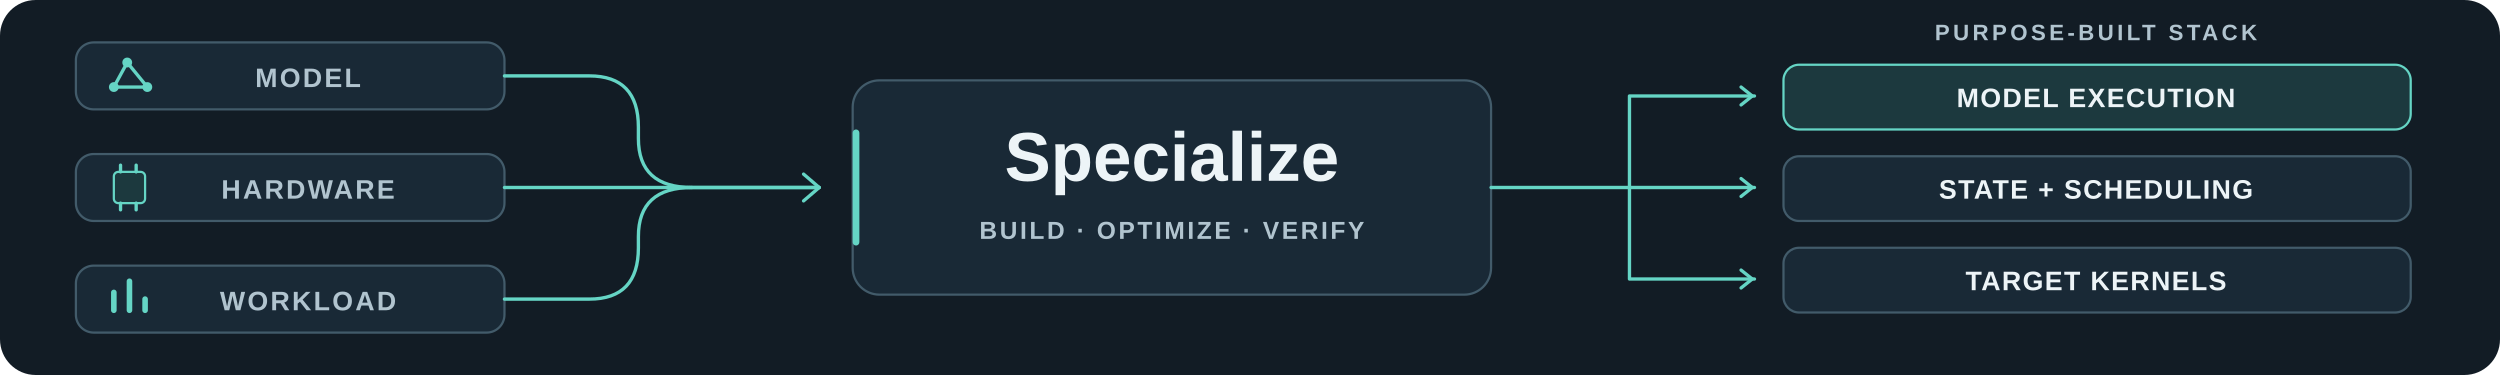
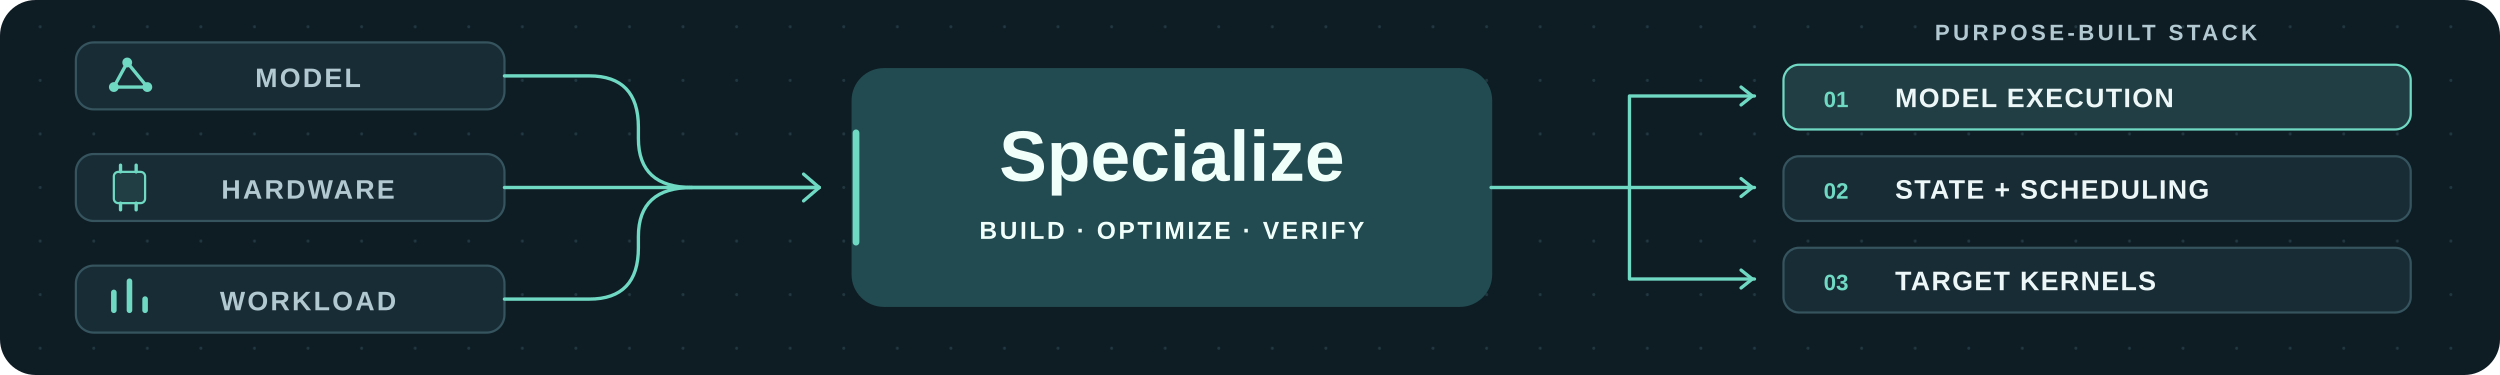
<svg xmlns="http://www.w3.org/2000/svg" width="1120" height="168" viewBox="0 0 1120 168" role="img" aria-labelledby="title desc">
-   <rect width="1120" height="168" rx="16" fill="#121c25" />
+   <rect width="1120" height="168" rx="16" fill="#0e1c24" />
  <g font-family="Arial, Helvetica, sans-serif">
-     <rect x="34" y="19" width="192" height="30" rx="8" fill="#192936" stroke="#425b6a" />
-     <text x="138" y="39" text-anchor="middle" font-size="12" font-weight="700" fill="#b1c4cf" letter-spacing="1">MODEL</text>
-     <path d="M51 39 L57 28 L66 39 M51 39 H66" fill="none" stroke="#65d5c5" stroke-width="1.5" stroke-linecap="round" stroke-linejoin="round" />
-     <circle cx="51" cy="39" r="2.2" fill="#65d5c5" />
-     <circle cx="57" cy="28" r="2.2" fill="#65d5c5" />
-     <circle cx="66" cy="39" r="2.2" fill="#65d5c5" />
-     <rect x="34" y="69" width="192" height="30" rx="8" fill="#192936" stroke="#425b6a" />
-     <text x="138" y="89" text-anchor="middle" font-size="12" font-weight="700" fill="#b1c4cf" letter-spacing="1">HARDWARE</text>
-     <rect x="51" y="77" width="14" height="14" rx="2" fill="#1c393e" stroke="#65d5c5" />
-     <path d="M54 74 V77 M61 74 V77 M54 91 V94 M61 91 V94" fill="none" stroke="#65d5c5" stroke-width="1.5" stroke-linecap="round" stroke-linejoin="round" />
-     <rect x="34" y="119" width="192" height="30" rx="8" fill="#192936" stroke="#425b6a" />
-     <text x="138" y="139" text-anchor="middle" font-size="12" font-weight="700" fill="#b1c4cf" letter-spacing="1">WORKLOAD</text>
-     <path d="M51 139 V131 M58 139 V126 M65 139 V134" fill="none" stroke="#65d5c5" stroke-width="2.5" stroke-linecap="round" stroke-linejoin="round" />
-     <path d="M226 34 H264 Q286 34 286 57 V62 Q286 84 310 84 H367" fill="none" stroke="#65d5c5" stroke-width="1.5" stroke-linecap="round" stroke-linejoin="round" />
-     <path d="M226 84 H367" fill="none" stroke="#65d5c5" stroke-width="1.5" stroke-linecap="round" stroke-linejoin="round" />
-     <path d="M226 134 H264 Q286 134 286 111 V106 Q286 84 310 84" fill="none" stroke="#65d5c5" stroke-width="1.5" stroke-linecap="round" stroke-linejoin="round" />
-     <path d="M360 78 L367 84 L360 90" fill="none" stroke="#65d5c5" stroke-width="1.5" stroke-linecap="round" stroke-linejoin="round" />
-     <rect x="382" y="36" width="286" height="96" rx="12" fill="#192936" stroke="#425b6a" />
-     <rect x="382" y="58" width="3" height="52" rx="1.5" fill="#65d5c5" />
-     <text x="525" y="81" text-anchor="middle" font-size="31" font-weight="700" fill="#edf4f7">Specialize</text>
-     <text x="525" y="107" text-anchor="middle" font-size="11" font-weight="600" fill="#b1c4cf" letter-spacing="1.15">BUILD · OPTIMIZE · VERIFY</text>
-     <path d="M668 84 H730 M730 43 V125 M730 43 H786 M730 84 H786 M730 125 H786" fill="none" stroke="#65d5c5" stroke-width="1.5" stroke-linecap="round" stroke-linejoin="round" />
-     <rect x="799" y="29" width="281" height="29" rx="7" fill="#1c393e" stroke="#65d5c5" />
-     <text x="939" y="48" text-anchor="middle" font-size="12" font-weight="600" fill="#edf4f7" letter-spacing="0.6">MODEL EXECUTION</text>
-     <rect x="799" y="70" width="281" height="29" rx="7" fill="#192936" stroke="#425b6a" />
-     <text x="939" y="89" text-anchor="middle" font-size="12" font-weight="600" fill="#edf4f7" letter-spacing="0.6">STATE + SCHEDULING</text>
-     <rect x="799" y="111" width="281" height="29" rx="7" fill="#192936" stroke="#425b6a" />
-     <text x="939" y="130" text-anchor="middle" font-size="12" font-weight="600" fill="#edf4f7" letter-spacing="0.6">TARGET KERNELS</text>
-     <text x="939" y="18" text-anchor="middle" font-size="10" font-weight="600" fill="#b1c4cf" letter-spacing="1.5">PURPOSE-BUILT STACK</text>
-     <path d="M780 39 L785 43 L780 47" fill="none" stroke="#65d5c5" stroke-width="1.5" stroke-linecap="round" stroke-linejoin="round" />
-     <path d="M780 80 L785 84 L780 88" fill="none" stroke="#65d5c5" stroke-width="1.5" stroke-linecap="round" stroke-linejoin="round" />
-     <path d="M780 121 L785 125 L780 129" fill="none" stroke="#65d5c5" stroke-width="1.5" stroke-linecap="round" stroke-linejoin="round" />
+     <defs>
+       <pattern id="dots" width="24" height="24" patternUnits="userSpaceOnUse">
+         <circle cx="18" cy="12" r="0.7" fill="#35545e" opacity="0.48" />
+       </pattern>
+     </defs>
+     <rect width="1120" height="168" rx="16" fill="url(#dots)" />
+     <rect x="34" y="19" width="192" height="30" rx="8" fill="#182c35" stroke="#35545e" />
+     <text x="138" y="39" text-anchor="middle" font-size="12" font-weight="700" fill="#b2c9d2" letter-spacing="1">MODEL</text>
+     <path d="M51 39 L57 28 L66 39 M51 39 H66" fill="none" stroke="#70d9c4" stroke-width="1.5" stroke-linecap="round" stroke-linejoin="round" />
+     <circle cx="51" cy="39" r="2.2" fill="#70d9c4" />
+     <circle cx="57" cy="28" r="2.2" fill="#70d9c4" />
+     <circle cx="66" cy="39" r="2.2" fill="#70d9c4" />
+     <rect x="34" y="69" width="192" height="30" rx="8" fill="#182c35" stroke="#35545e" />
+     <text x="138" y="89" text-anchor="middle" font-size="12" font-weight="700" fill="#b2c9d2" letter-spacing="1">HARDWARE</text>
+     <rect x="51" y="77" width="14" height="14" rx="2" fill="#203e43" stroke="#70d9c4" />
+     <path d="M54 74 V77 M61 74 V77 M54 91 V94 M61 91 V94" fill="none" stroke="#70d9c4" stroke-width="1.5" stroke-linecap="round" stroke-linejoin="round" />
+     <rect x="34" y="119" width="192" height="30" rx="8" fill="#182c35" stroke="#35545e" />
+     <text x="138" y="139" text-anchor="middle" font-size="12" font-weight="700" fill="#b2c9d2" letter-spacing="1">WORKLOAD</text>
+     <path d="M51 139 V131 M58 139 V126 M65 139 V134" fill="none" stroke="#70d9c4" stroke-width="2.5" stroke-linecap="round" stroke-linejoin="round" />
+     <path d="M226 34 H264 Q286 34 286 57 V62 Q286 84 310 84 H367" fill="none" stroke="#70d9c4" stroke-width="1.5" stroke-linecap="round" stroke-linejoin="round" />
+     <path d="M226 84 H367" fill="none" stroke="#70d9c4" stroke-width="1.5" stroke-linecap="round" stroke-linejoin="round" />
+     <path d="M226 134 H264 Q286 134 286 111 V106 Q286 84 310 84" fill="none" stroke="#70d9c4" stroke-width="1.5" stroke-linecap="round" stroke-linejoin="round" />
+     <path d="M360 78 L367 84 L360 90" fill="none" stroke="#70d9c4" stroke-width="1.5" stroke-linecap="round" stroke-linejoin="round" />
+     <rect x="382" y="31" width="286" height="106" rx="14" fill="#214b50" stroke="#214b50" />
+     <rect x="382" y="58" width="3" height="52" rx="1.5" fill="#70d9c4" />
+     <text x="525" y="81" text-anchor="middle" font-size="32" font-weight="700" fill="#f1fffb">Specialize</text>
+     <text x="525" y="107" text-anchor="middle" font-size="11" font-weight="600" fill="#f1fffb" letter-spacing="1.15">BUILD · OPTIMIZE · VERIFY</text>
+     <path d="M668 84 H730 M730 43 V125 M730 43 H786 M730 84 H786 M730 125 H786" fill="none" stroke="#70d9c4" stroke-width="1.5" stroke-linecap="round" stroke-linejoin="round" />
+     <rect x="799" y="29" width="281" height="29" rx="7" fill="#203e43" stroke="#70d9c4" />
+     <text x="817" y="48" text-anchor="start" font-size="10" font-weight="700" fill="#70d9c4">01</text>
+     <text x="849" y="48" text-anchor="start" font-size="12" font-weight="600" fill="#edf7f8" letter-spacing="0.6">MODEL EXECUTION</text>
+     <rect x="799" y="70" width="281" height="29" rx="7" fill="#182c35" stroke="#35545e" />
+     <text x="817" y="89" text-anchor="start" font-size="10" font-weight="700" fill="#70d9c4">02</text>
+     <text x="849" y="89" text-anchor="start" font-size="12" font-weight="600" fill="#edf7f8" letter-spacing="0.6">STATE + SCHEDULING</text>
+     <rect x="799" y="111" width="281" height="29" rx="7" fill="#182c35" stroke="#35545e" />
+     <text x="817" y="130" text-anchor="start" font-size="10" font-weight="700" fill="#70d9c4">03</text>
+     <text x="849" y="130" text-anchor="start" font-size="12" font-weight="600" fill="#edf7f8" letter-spacing="0.6">TARGET KERNELS</text>
+     <text x="939" y="18" text-anchor="middle" font-size="10" font-weight="600" fill="#b2c9d2" letter-spacing="1.5">PURPOSE-BUILT STACK</text>
+     <path d="M780 39 L785 43 L780 47" fill="none" stroke="#70d9c4" stroke-width="1.5" stroke-linecap="round" stroke-linejoin="round" />
+     <path d="M780 80 L785 84 L780 88" fill="none" stroke="#70d9c4" stroke-width="1.5" stroke-linecap="round" stroke-linejoin="round" />
+     <path d="M780 121 L785 125 L780 129" fill="none" stroke="#70d9c4" stroke-width="1.5" stroke-linecap="round" stroke-linejoin="round" />
  </g>
</svg>
